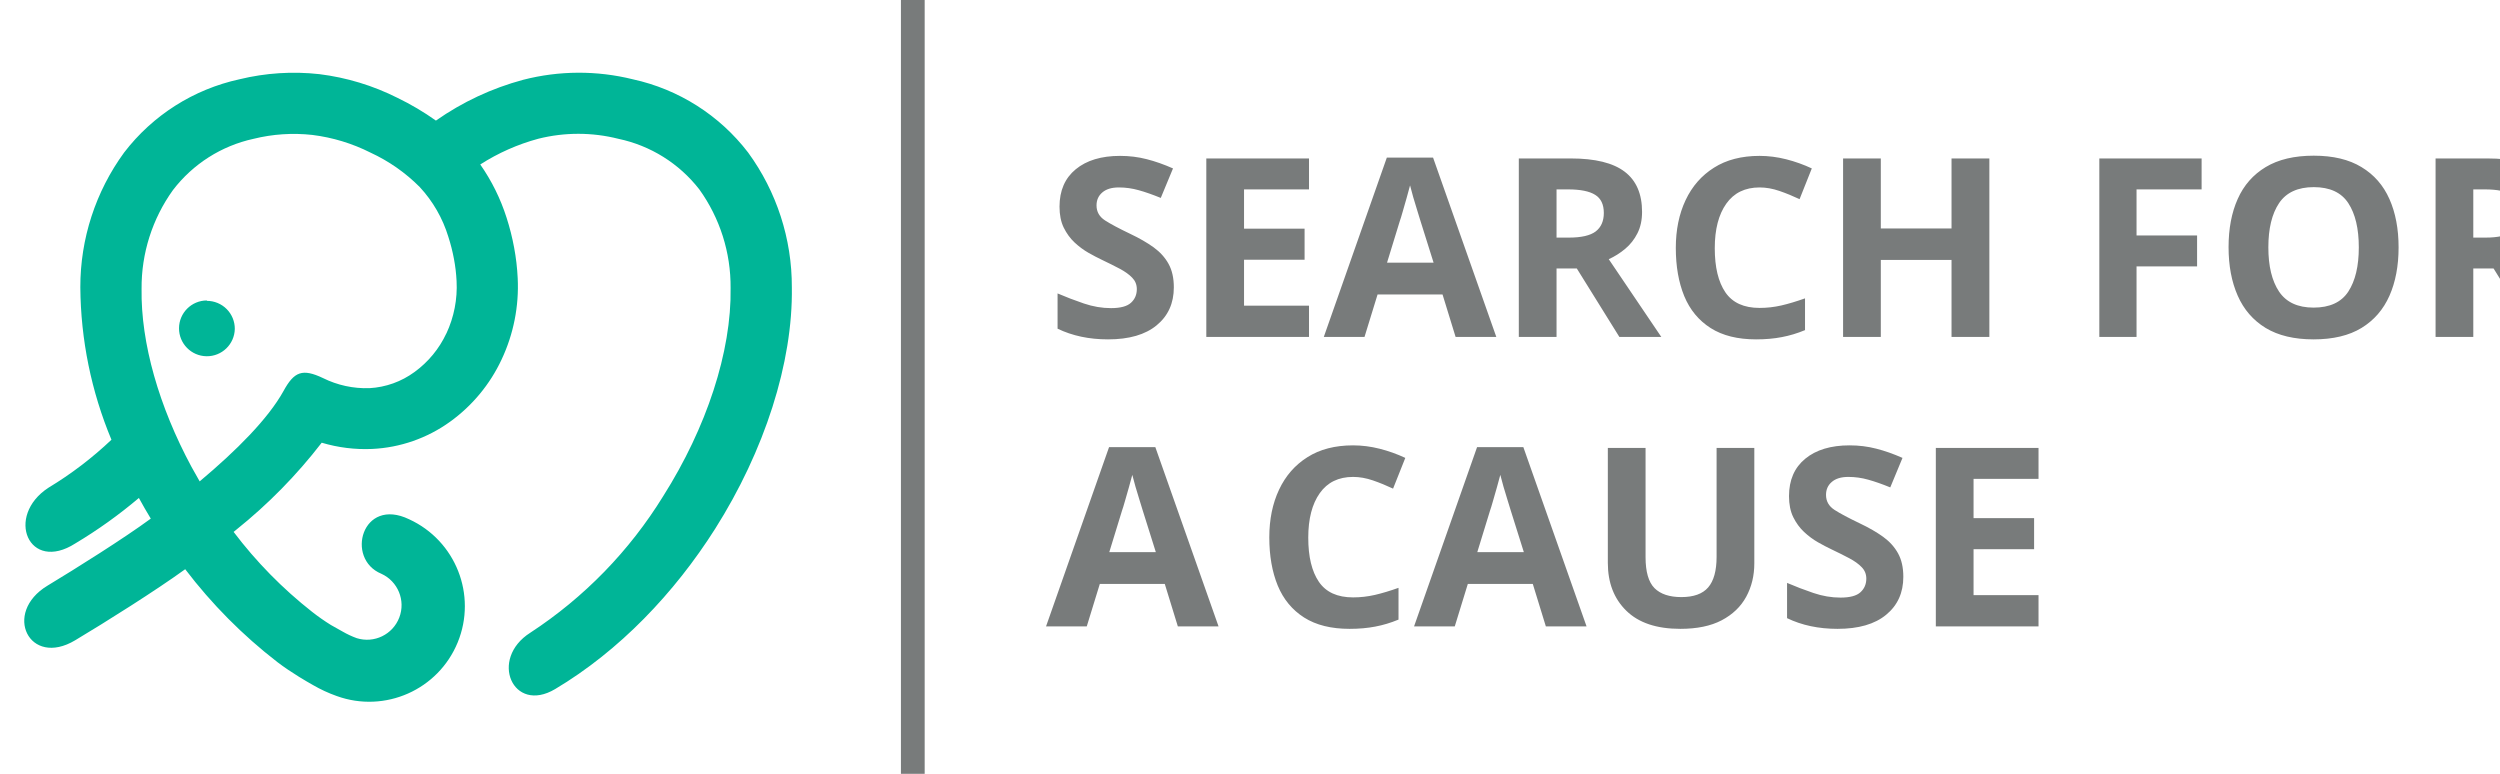
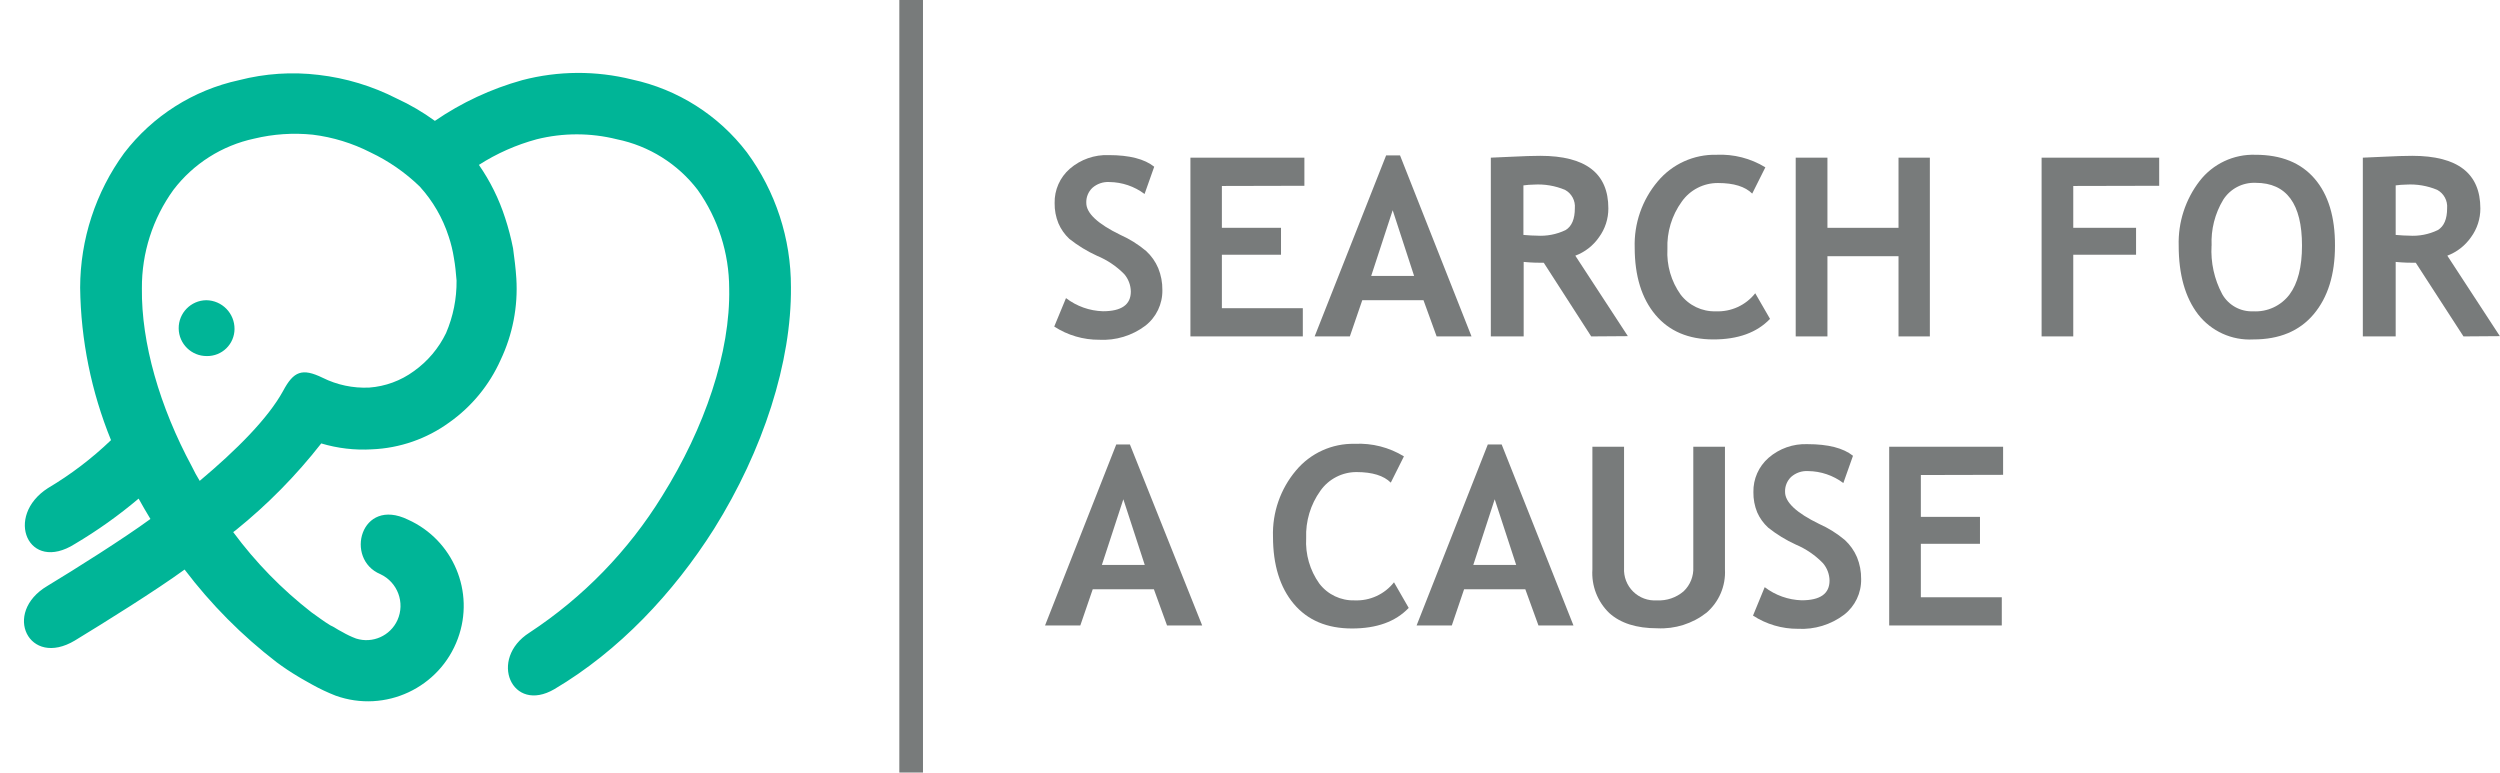
- <svg xmlns="http://www.w3.org/2000/svg" viewBox="0 0 380 117.62">
+ <svg xmlns="http://www.w3.org/2000/svg" id="Layer_1" data-name="Layer 1" viewBox="0 0 380.56 117.6">
  <defs>
-     <style>.cls-1,.cls-3{fill:#787b7b;}.cls-2{fill:#00b597;}.cls-3{font-size:38px;font-family:TrebuchetMS-Bold, Trebuchet MS;font-weight:700;letter-spacing:0em;}.cls-4{letter-spacing:-0.06em;}.cls-5{letter-spacing:0em;}.cls-6{fill:none;}</style>
+     <style>.cls-1{fill:none;}.cls-2{fill:#787b7b;}.cls-3{fill:#00b597;}.cls-4{isolation:isolate;}.cls-5{fill:none;}</style>
  </defs>
-   <g id="Layer_2" data-name="Layer 2">
-     <g id="Layer_1-2" data-name="Layer 1">
-       <rect id="Line" class="cls-1" x="136.94" width="3.61" height="117.62" />
-       <path id="Symbol" class="cls-2" d="M120.36,43.67a34.56,34.56,0,0,0-6.65-20.49A30.19,30.19,0,0,0,96.18,12.05a34,34,0,0,0-16.66.08,42.11,42.11,0,0,0-13.26,6.2,40.72,40.72,0,0,0-5.83-3.45,36.37,36.37,0,0,0-11.89-3.61,35,35,0,0,0-12.14.78A30.19,30.19,0,0,0,18.87,23.18a34.64,34.64,0,0,0-6.66,20.49,61.31,61.31,0,0,0,4.73,23.17,55.76,55.76,0,0,1-9.57,7.29c-6.65,4.33-3,13,4.08,8.47a72.48,72.48,0,0,0,9.66-6.91c.58,1.06,1.18,2.11,1.81,3.14-4.08,3-11.39,7.59-15.7,10.19-6.87,4.14-2.78,12.49,4.21,8.3,4.62-2.76,12.28-7.58,16.72-10.8a76,76,0,0,0,14,14.11c1.07.81,2.14,1.53,3.29,2.24.85.52,1.56.94,2.12,1.25a21.6,21.6,0,0,0,3.63,1.68,14.53,14.53,0,0,0,11-26.87c-7.17-3.46-9.74,6-4.23,8.28A5.25,5.25,0,0,1,54.22,97a13.55,13.55,0,0,1-2.14-1c-.75-.43-1.34-.77-1.78-1a31.59,31.59,0,0,1-2.86-2A66.35,66.35,0,0,1,35.51,80.85l.39-.32a77.8,77.8,0,0,0,13-13.24,23.14,23.14,0,0,0,7.67.95A22,22,0,0,0,68.4,64.11a24.37,24.37,0,0,0,7.84-9.46,26,26,0,0,0,2.45-12.37,34,34,0,0,0-.54-4.63A36.26,36.26,0,0,0,77,33.09,30,30,0,0,0,73,25a31.64,31.64,0,0,1,8.82-3.91A24.93,24.93,0,0,1,94,21.1a21.07,21.07,0,0,1,12.29,7.68,25.32,25.32,0,0,1,4.76,15v0c.16,9.68-3.67,21.25-10.24,31.63A66.37,66.37,0,0,1,80.61,96.17c-6.32,4-2.65,12.39,3.77,8.57,9.76-5.81,18.13-14.59,24.32-24.36,7.49-11.83,11.84-25.25,11.66-36.71Zm-52.51,7A15.19,15.19,0,0,1,63,56.55,12.75,12.75,0,0,1,56.17,59a14.76,14.76,0,0,1-7.09-1.54c-3.11-1.47-4.37-1-6,2-2.33,4.19-7.11,9-12.73,13.71-.43-.74-.85-1.48-1.25-2.22-4.92-9.14-7.71-18.8-7.58-27.06v0a25.39,25.39,0,0,1,4.77-15A21.07,21.07,0,0,1,38.54,21.1a25.5,25.5,0,0,1,8.94-.59,27,27,0,0,1,8.84,2.69,25.78,25.78,0,0,1,7.47,5.22A19.45,19.45,0,0,1,68.15,36,26.8,26.8,0,0,1,69,39.35a24.41,24.41,0,0,1,.4,3.36A16.74,16.74,0,0,1,67.85,50.69Zm-36.41-5A4.24,4.24,0,1,0,35.69,50,4.24,4.24,0,0,0,31.44,45.73Z" />
-       <text class="cls-3" transform="translate(159 51.21)">SEARCH FOR<tspan class="cls-4">
-           <tspan x="0" y="44">A</tspan>
-           <tspan class="cls-5" x="21.85" y="44" xml:space="preserve"> CAUSE</tspan>
-         </tspan>
-       </text>
-       <rect class="cls-6" width="380" height="117.62" />
+   <rect class="cls-1" width="380" height="117.6" />
+   <g id="Layer_1-2" data-name="Layer 1-2">
+     <rect id="Line" class="cls-2" x="136.9" width="3.6" height="117.6" />
+     <path id="Symbol" class="cls-3" d="M120.4,43.7a34.45,34.45,0,0,0-6.7-20.5A29.91,29.91,0,0,0,96.2,12.1a33.73,33.73,0,0,0-16.7.1,44.8,44.8,0,0,0-13.3,6.2A33.85,33.85,0,0,0,60.4,15a35,35,0,0,0-11.9-3.6,32.74,32.74,0,0,0-12.1.8A30.08,30.08,0,0,0,18.9,23.3a34.91,34.91,0,0,0-6.7,20.5A63.63,63.63,0,0,0,16.9,67a52.85,52.85,0,0,1-9.6,7.3c-6.7,4.3-3,13,4.1,8.5a71.38,71.38,0,0,0,9.7-6.9c.6,1.1,1.2,2.1,1.8,3.1-4.1,3-11.4,7.6-15.7,10.2-6.9,4.1-2.8,12.5,4.2,8.3,4.6-2.8,12.3-7.6,16.7-10.8a74.77,74.77,0,0,0,14,14.1,37.84,37.84,0,0,0,3.3,2.2c.8.5,1.6.9,2.1,1.2a29.24,29.24,0,0,0,3.6,1.7,14.58,14.58,0,0,0,18.6-8.7,14.39,14.39,0,0,0-7.6-18.1c-7.2-3.5-9.7,6-4.2,8.3a5.32,5.32,0,0,1,2.6,7,5.19,5.19,0,0,1-6.3,2.8,13.55,13.55,0,0,1-2.1-1c-.8-.4-1.3-.8-1.8-1-1-.6-1.9-1.3-2.9-2A62.53,62.53,0,0,1,35.5,81l.4-.3a81.17,81.17,0,0,0,13-13.2,22.29,22.29,0,0,0,7.7.9,21.54,21.54,0,0,0,11.8-4.1,23.28,23.28,0,0,0,7.8-9.5,25.27,25.27,0,0,0,2.4-12.4c-.1-1.6-.3-3.1-.5-4.6a39,39,0,0,0-1.2-4.6,30.58,30.58,0,0,0-4-8.1,31.54,31.54,0,0,1,8.8-3.9,25.18,25.18,0,0,1,12.2,0,20.72,20.72,0,0,1,12.3,7.7,26,26,0,0,1,4.8,15h0c.2,9.7-3.7,21.2-10.2,31.6A66.82,66.82,0,0,1,80.6,96.3c-6.3,4-2.7,12.4,3.8,8.6,9.8-5.8,18.1-14.6,24.3-24.4C116.2,68.5,120.5,55.1,120.4,43.7Zm-52.5,7A15.25,15.25,0,0,1,63,56.5,13.14,13.14,0,0,1,56.2,59a14.43,14.43,0,0,1-7.1-1.5c-3.1-1.5-4.4-1-6,2-2.3,4.2-7.1,9-12.7,13.7A23.86,23.86,0,0,1,29.2,71c-4.9-9.1-7.7-18.8-7.6-27.1h0a25.29,25.29,0,0,1,4.8-15,21,21,0,0,1,12.3-7.8,26.59,26.59,0,0,1,8.9-.6,26.51,26.51,0,0,1,8.8,2.7,28,28,0,0,1,7.5,5.2A20.76,20.76,0,0,1,68.3,36a19.81,19.81,0,0,1,.8,3.3c.2,1.1.3,2.2.4,3.4a19.72,19.72,0,0,1-1.6,8Zm-36.5-5a4.25,4.25,0,0,0,.1,8.5,4.14,4.14,0,0,0,4.2-4.1,4.35,4.35,0,0,0-4.3-4.4Z" />
+     <g class="cls-4">
+       <path class="cls-2" d="M160.48,49.71l1.79-4.33a9.74,9.74,0,0,0,5.62,2q4.25,0,4.25-3a4.19,4.19,0,0,0-1-2.65A12.52,12.52,0,0,0,167,38.94a20.35,20.35,0,0,1-4.22-2.58A7,7,0,0,1,161.12,34a7.83,7.83,0,0,1-.58-3.08,6.74,6.74,0,0,1,2.31-5.23,8.56,8.56,0,0,1,5.93-2.08q4.71,0,6.92,1.77l-1.47,4.15a9.07,9.07,0,0,0-5.36-1.82,3.6,3.6,0,0,0-2.59.89,3,3,0,0,0-.92,2.29q0,2.34,5.18,4.86a16.65,16.65,0,0,1,3.93,2.46,7.52,7.52,0,0,1,1.84,2.61,8.52,8.52,0,0,1,.63,3.33,6.73,6.73,0,0,1-2.6,5.44,10.72,10.72,0,0,1-7,2.13A12.46,12.46,0,0,1,160.48,49.71Z" />
+       <path class="cls-2" d="M186,28.31v6.37h9v4.1h-9v8.14h12.32v4.29H181.21V24h17.35v4.28Z" />
+       <path class="cls-2" d="M218.69,51.21l-2-5.51h-9.32l-1.89,5.51h-5.36L211,23.66h2.12L224,51.21ZM212,32l-3.27,10h6.53Z" />
+       <path class="cls-2" d="M242.22,51.21,235,40c-.73,0-1.75,0-3.06-.13V51.21h-5V24c.27,0,1.32-.05,3.14-.14s3.28-.14,4.39-.14q10.37,0,10.36,8a7.37,7.37,0,0,1-1.43,4.4,7.62,7.62,0,0,1-3.6,2.8l8,12.25Zm-10.32-23v7.55c.89.08,1.57.11,2,.11a8.81,8.81,0,0,0,4.43-.85c.93-.57,1.4-1.68,1.4-3.32a2.89,2.89,0,0,0-1.5-2.8,10.64,10.64,0,0,0-4.74-.8A13.39,13.39,0,0,0,231.9,28.22Z" />
+       <path class="cls-2" d="M268.73,25.47l-2,4q-1.62-1.61-5.2-1.61A6.69,6.69,0,0,0,256,30.7a11.54,11.54,0,0,0-2.18,7.21,10.93,10.93,0,0,0,2,6.92,6.5,6.5,0,0,0,5.37,2.56,7.24,7.24,0,0,0,6-2.75l2.25,3.9q-3,3.14-8.65,3.13T252,47.93q-3.15-3.75-3.16-10.23a14.89,14.89,0,0,1,3.5-10.08,11.31,11.31,0,0,1,8.95-4.06A13.1,13.1,0,0,1,268.73,25.47Z" />
+       <path class="cls-2" d="M289,51.21V39H278.18V51.21h-4.83V24h4.83V34.68H289V24h4.77V51.21Z" />
+       <path class="cls-2" d="M315.6,28.31v6.37h9.56v4.1H315.6V51.21h-4.82V24h17.9v4.28Z" />
+       <path class="cls-2" d="M331.65,37.39a15.36,15.36,0,0,1,3.18-9.83,10.31,10.31,0,0,1,8.51-4q5.87,0,9,3.64t3.1,10.21q0,6.57-3.24,10.42T343,51.67a9.94,9.94,0,0,1-8.4-3.82Q331.65,44,331.65,37.39Zm5,0a14,14,0,0,0,1.62,7.38A5.17,5.17,0,0,0,343,47.39a6.47,6.47,0,0,0,5.52-2.56q1.9-2.56,1.9-7.44,0-9.55-7.05-9.56a5.58,5.58,0,0,0-4.95,2.59A12.42,12.42,0,0,0,336.66,37.39Z" />
+       <path class="cls-2" d="M375,51.21,367.74,40c-.73,0-1.75,0-3.06-.13V51.21h-5V24c.27,0,1.32-.05,3.13-.14s3.29-.14,4.4-.14q10.35,0,10.36,8a7.37,7.37,0,0,1-1.43,4.4,7.72,7.72,0,0,1-3.6,2.8l8,12.25Zm-10.32-23v7.55c.89.08,1.57.11,2,.11a8.74,8.74,0,0,0,4.42-.85c.94-.57,1.41-1.68,1.41-3.32a2.9,2.9,0,0,0-1.51-2.8,10.59,10.59,0,0,0-4.73-.8A13.39,13.39,0,0,0,364.68,28.22Z" />
    </g>
+     <g class="cls-4">
+       <path class="cls-2" d="M177.65,95.21l-2-5.51h-9.31l-1.89,5.51h-5.37l10.84-27.55H172L183,95.21ZM171,76l-3.27,10h6.53Z" />
+     </g>
+     <g class="cls-4">
+       <path class="cls-2" d="M213.71,69.47l-2,4q-1.6-1.6-5.19-1.61A6.72,6.72,0,0,0,201,74.7a11.6,11.6,0,0,0-2.17,7.21,10.87,10.87,0,0,0,2,6.92,6.5,6.5,0,0,0,5.37,2.56,7.24,7.24,0,0,0,6-2.75l2.24,3.9c-2,2.09-4.85,3.13-8.64,3.13s-6.75-1.25-8.85-3.74S193.78,86,193.78,81.7a14.89,14.89,0,0,1,3.5-10.08,11.31,11.31,0,0,1,8.95-4.06A13.1,13.1,0,0,1,213.71,69.47Z" />
+       <path class="cls-2" d="M234.19,95.21l-2-5.51h-9.32L221,95.21h-5.36l10.84-27.55h2.11l10.93,27.55ZM227.53,76l-3.26,10h6.53Z" />
+       <path class="cls-2" d="M242.4,68h4.82V86.45a4.68,4.68,0,0,0,5,4.94A5.76,5.76,0,0,0,256.3,90a4.75,4.75,0,0,0,1.46-3.68V68h4.82v18.7a8.11,8.11,0,0,1-2.81,6.57,11.24,11.24,0,0,1-7.5,2.37q-4.74,0-7.3-2.32a8.45,8.45,0,0,1-2.57-6.64Z" />
+       <path class="cls-2" d="M266.85,93.71l1.78-4.33a9.78,9.78,0,0,0,5.62,2c2.84,0,4.25-1,4.25-3a4.18,4.18,0,0,0-1-2.65,12.59,12.59,0,0,0-4.13-2.83,20.2,20.2,0,0,1-4.21-2.58A7,7,0,0,1,267.49,78a7.83,7.83,0,0,1-.58-3.08,6.74,6.74,0,0,1,2.31-5.23,8.54,8.54,0,0,1,5.92-2.08c3.15,0,5.45.59,6.93,1.77l-1.47,4.15a9.07,9.07,0,0,0-5.36-1.82,3.57,3.57,0,0,0-2.59.89,3,3,0,0,0-.92,2.29q0,2.34,5.18,4.86a16.65,16.65,0,0,1,3.93,2.46,7.66,7.66,0,0,1,1.84,2.61,8.52,8.52,0,0,1,.63,3.33,6.71,6.71,0,0,1-2.61,5.44,10.71,10.71,0,0,1-7,2.13A12.44,12.44,0,0,1,266.85,93.71Z" />
+       <path class="cls-2" d="M292.4,72.31v6.37h9v4.1h-9v8.14h12.32v4.29H287.58V68h17.34v4.28Z" />
+     </g>
+     <rect class="cls-5" width="380" height="117.6" />
  </g>
</svg>
